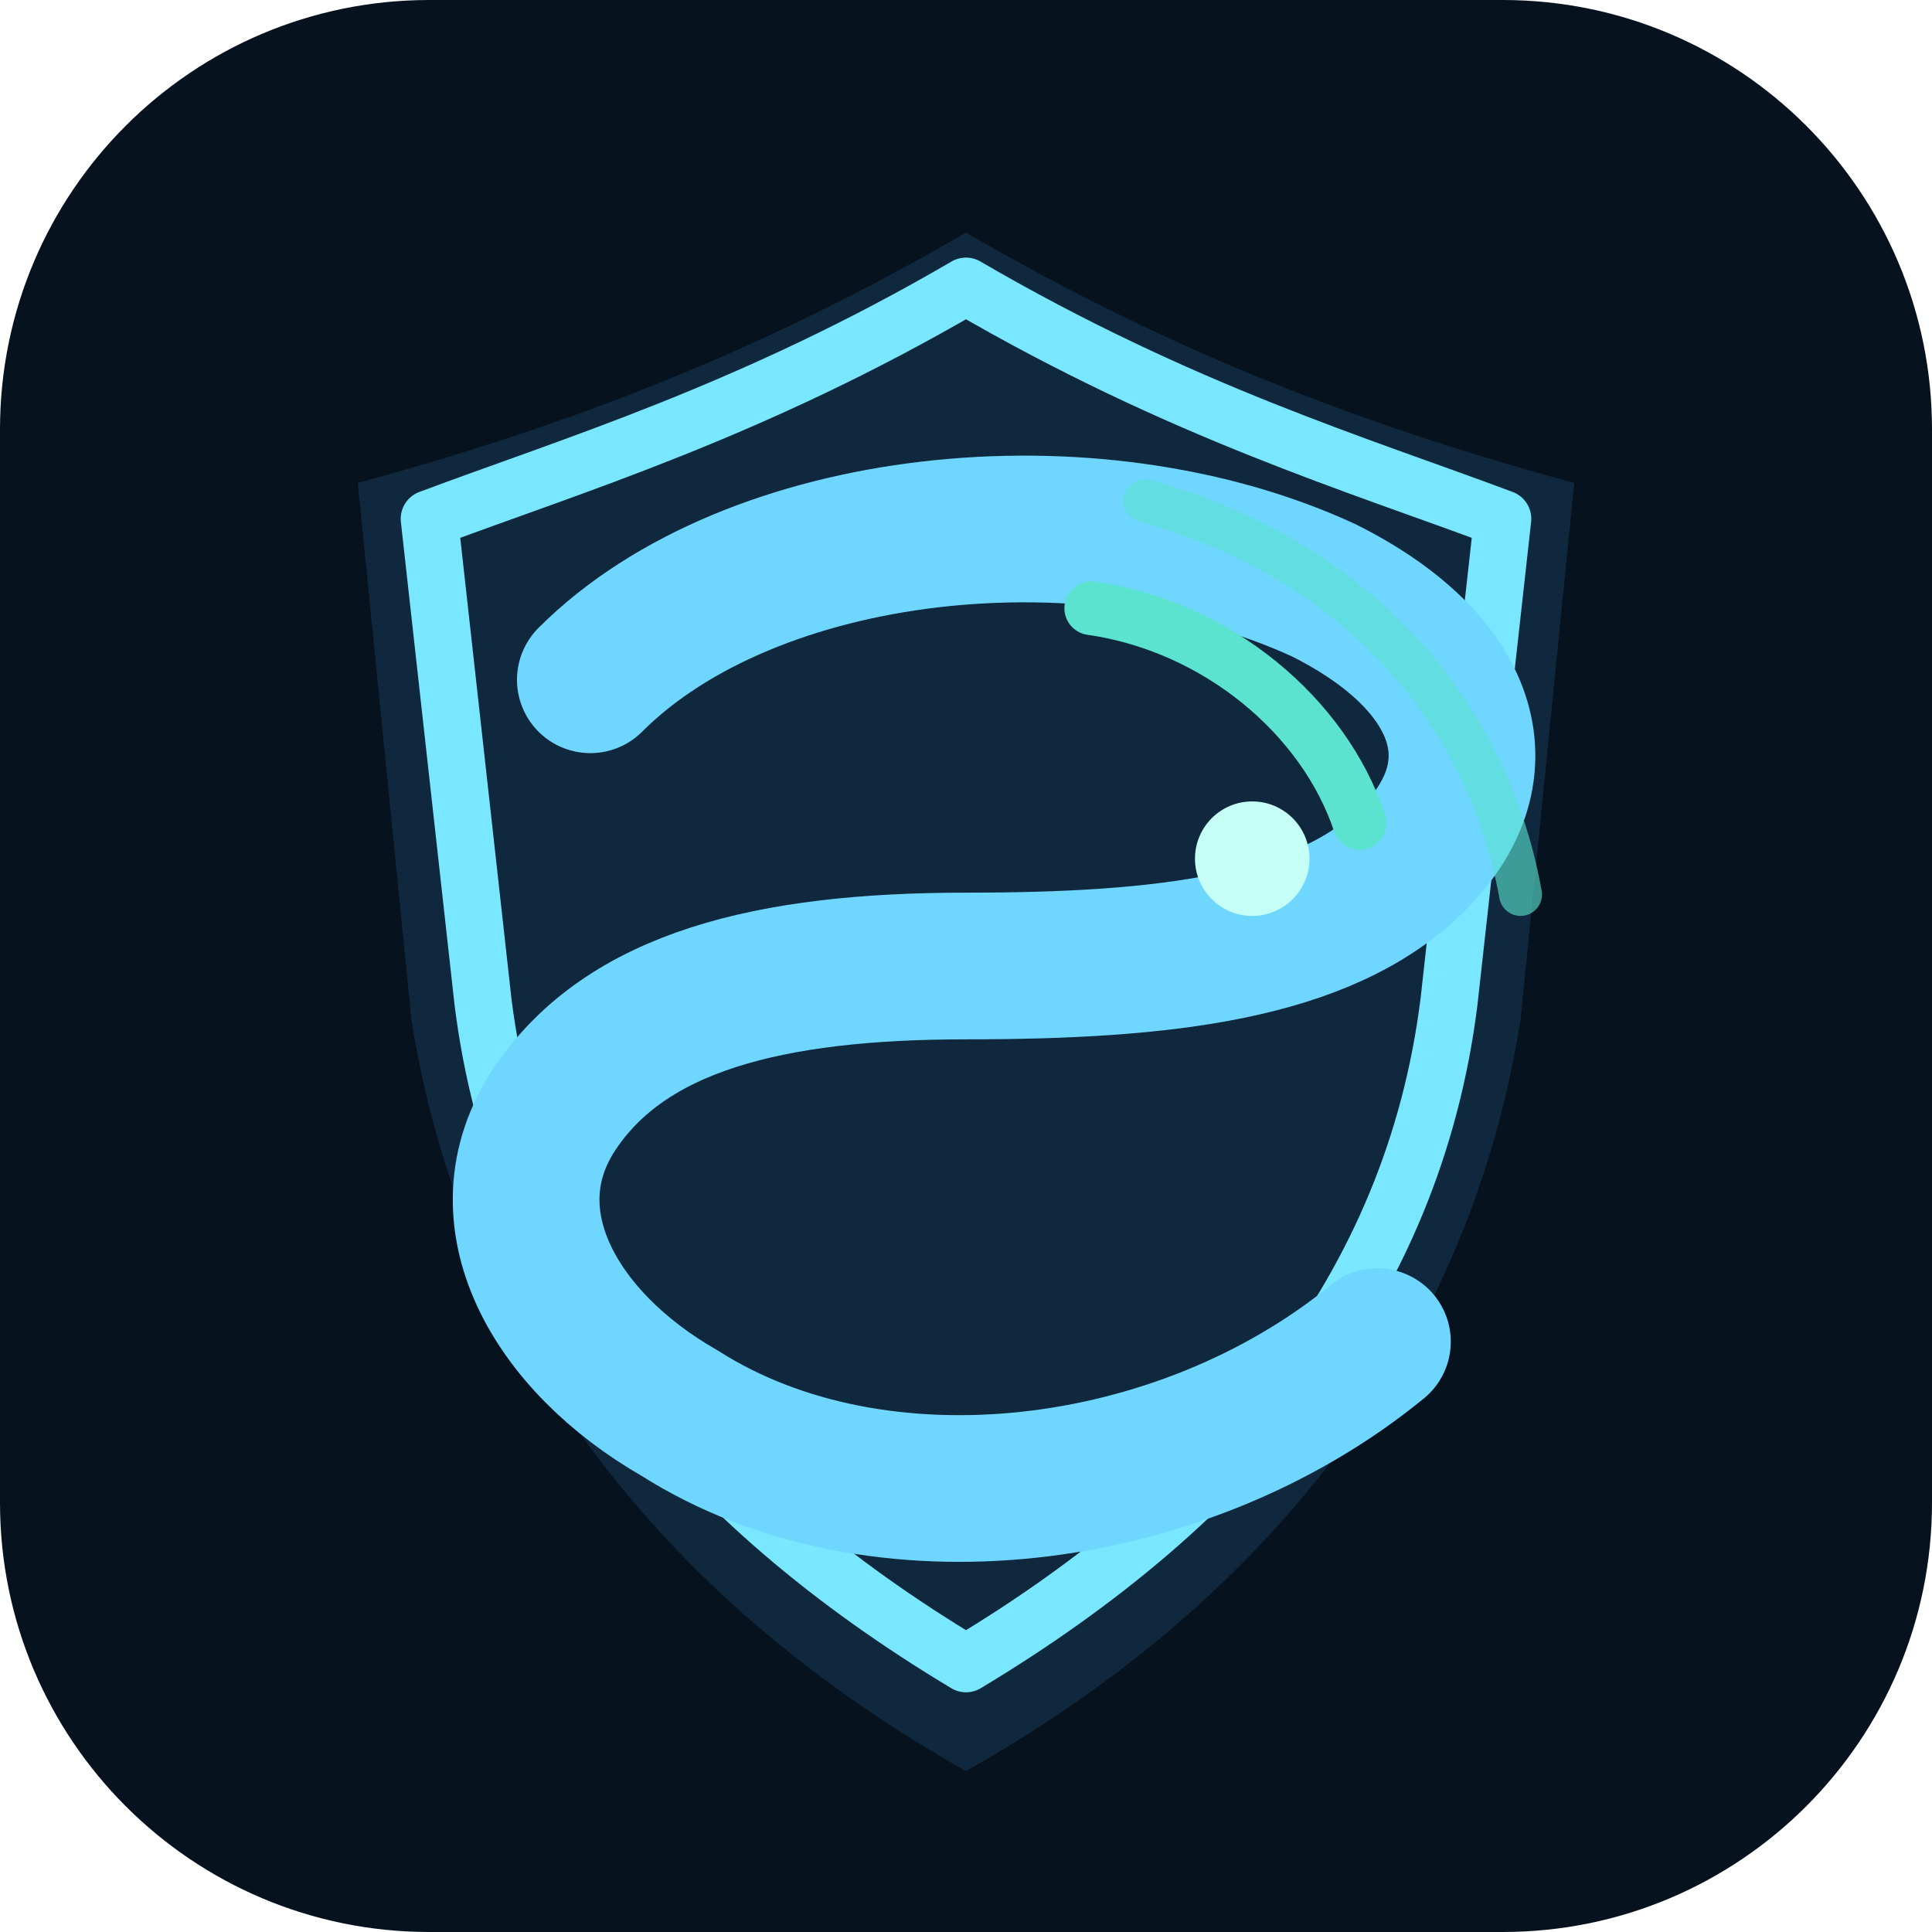
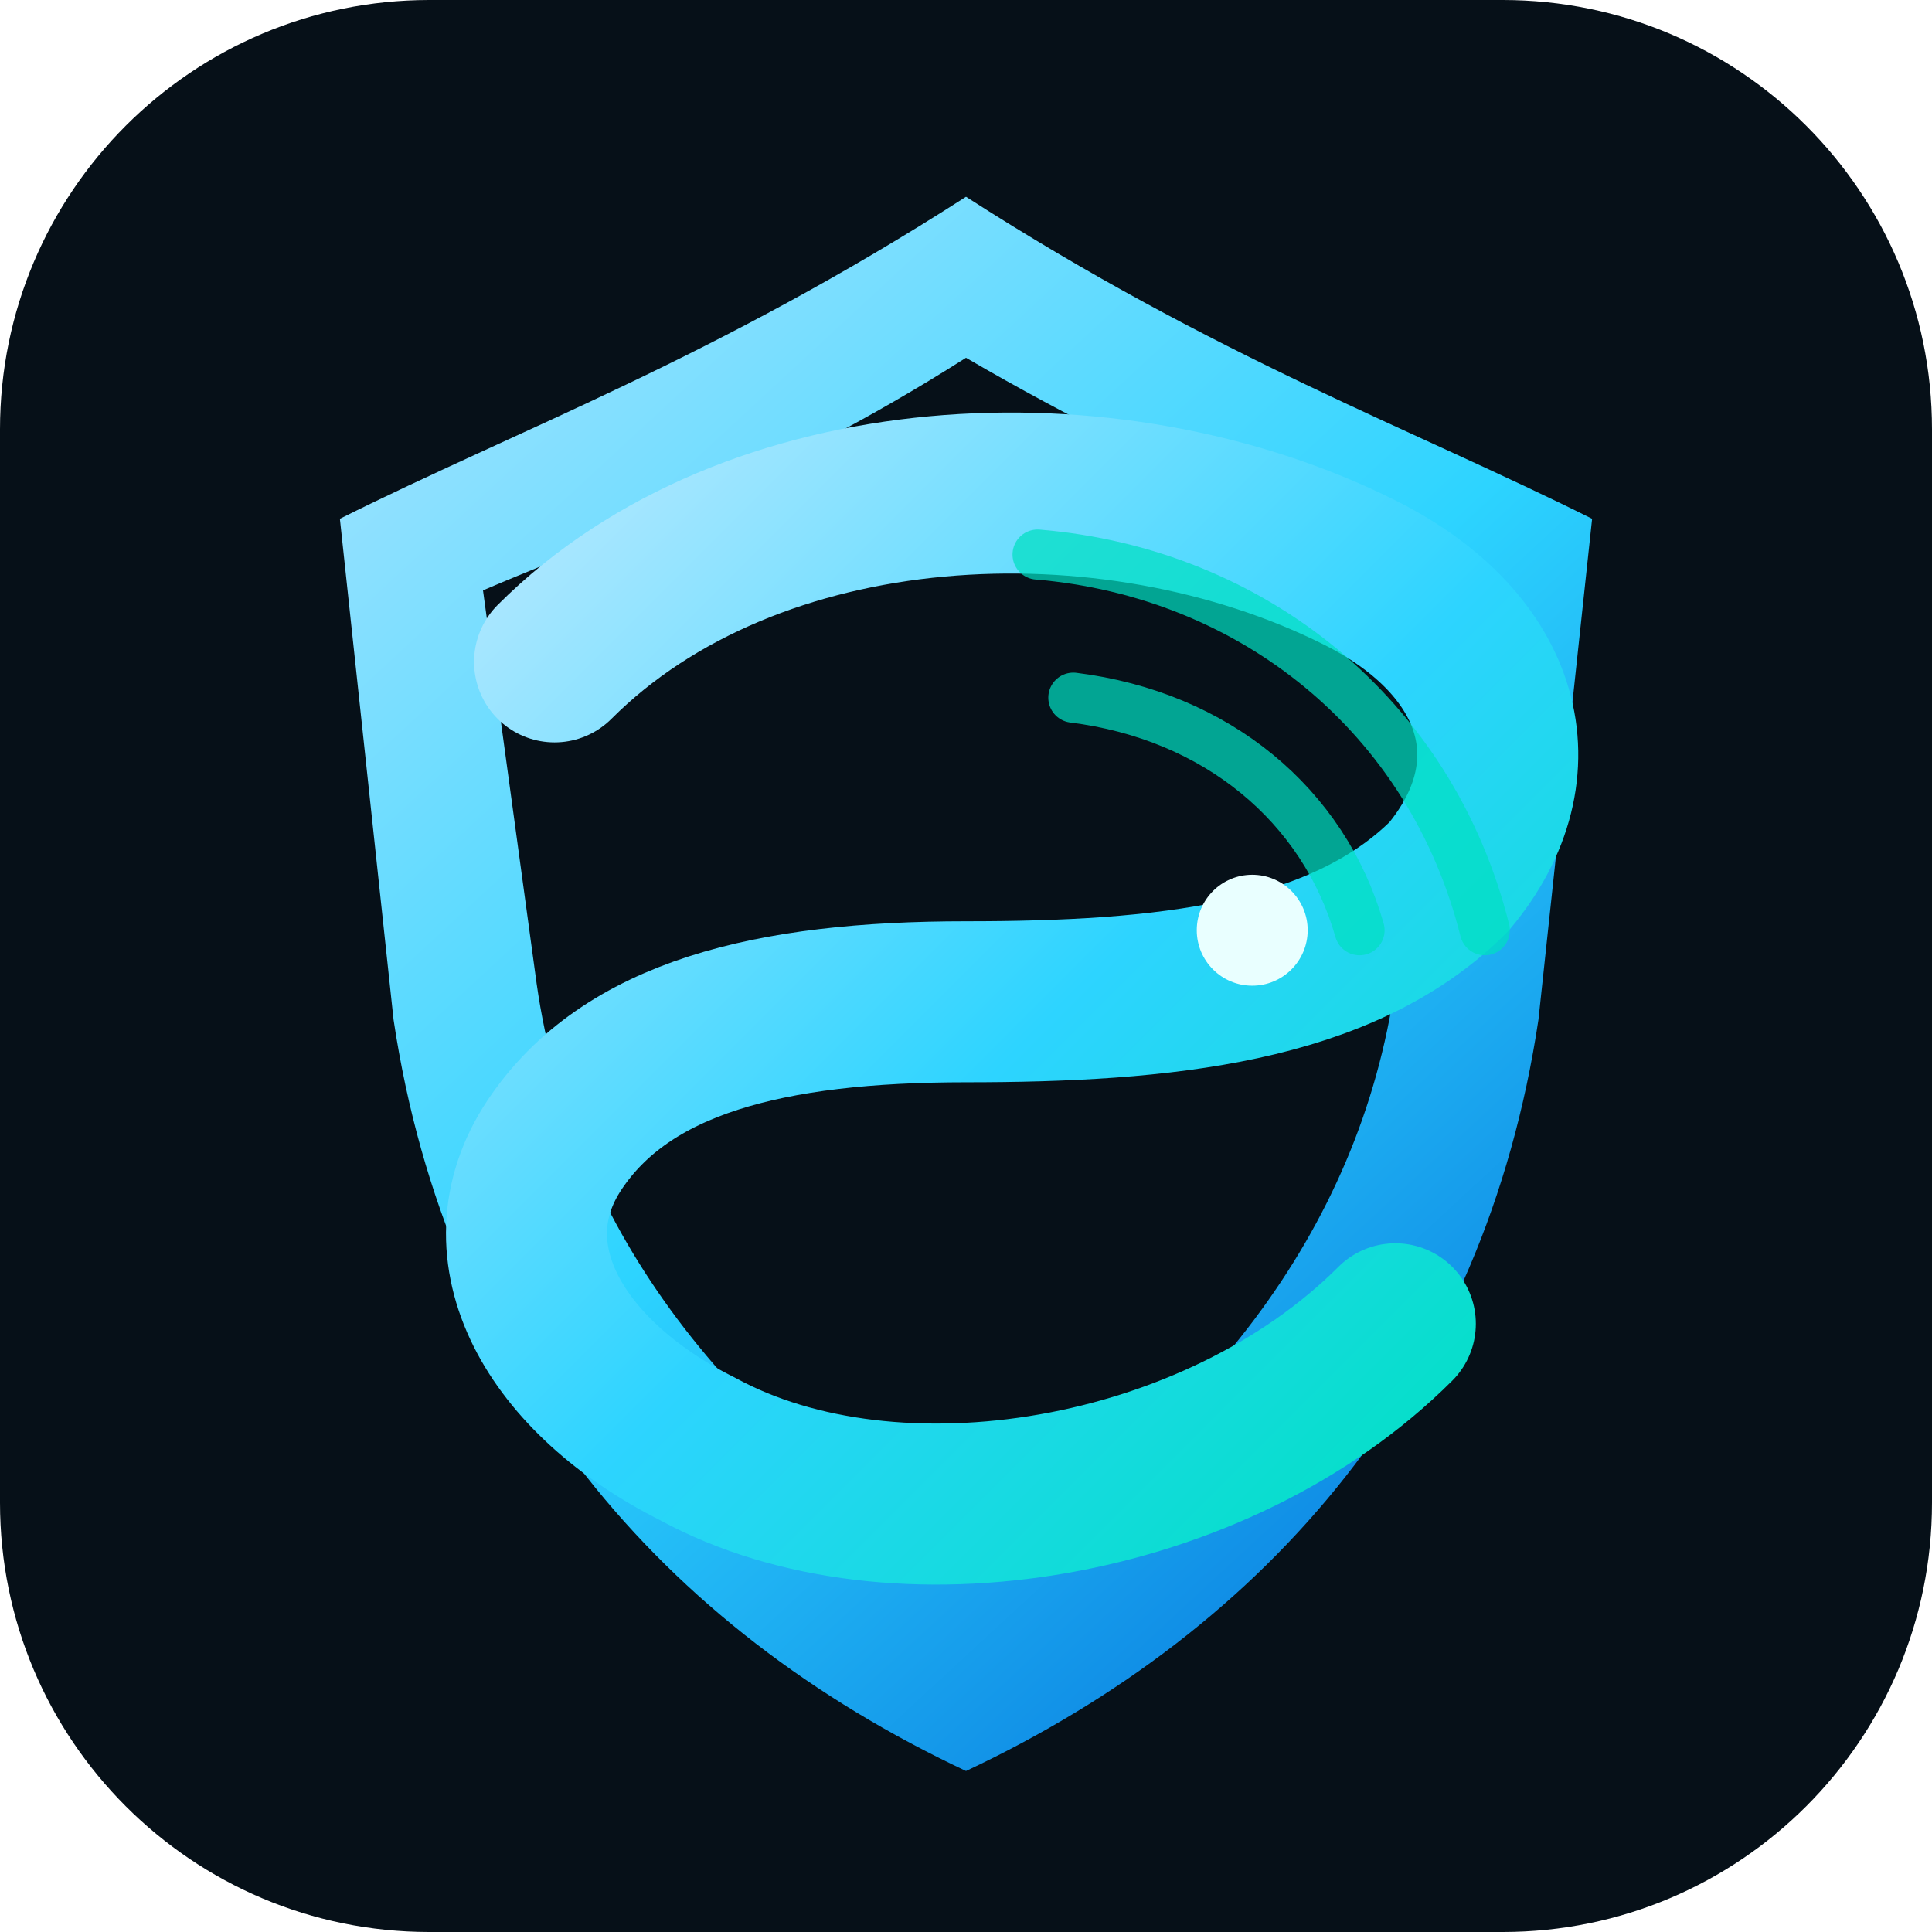
<svg xmlns="http://www.w3.org/2000/svg" viewBox="0 0 108 108">
-   <rect width="108" height="108" rx="24" fill="#07121f" />
-   <path fill="#10283d" d="M54 13C66 20 77 24 88 27L85 57C82 76 70 90 54 99C38 90 26 76 23 57L20 27C31 24 42 20 54 13Z" />
-   <path fill="none" stroke="#78e7ff" stroke-width="3.2" stroke-linejoin="round" d="M54 16C66 23 76 26 84 29L81 56C79 72 69 84 54 93C39 84 29 72 27 56L24 29C32 26 42 23 54 16Z" />
-   <path fill="none" stroke="#6fd6ff" stroke-width="8.2" stroke-linecap="round" stroke-linejoin="round" d="M33 38C42 29 61 27 74 33C82 37 84 43 79 48C74 53 65 54 54 54C43 54 35 56 31 62C27 68 31 75 38 79C49 86 66 84 77 75" />
-   <path fill="none" stroke="#5be3d0" stroke-width="3" stroke-linecap="round" d="M61 34C68 35 74 40 76 46" />
-   <path fill="none" stroke="#5be3d0" stroke-width="2.4" stroke-linecap="round" opacity=".62" d="M64 28C75 31 83 39 85 50" />
-   <circle cx="70" cy="48" r="3.2" fill="#c6fff6" />
+   <defs>
+     <linearGradient id="a" x1="18" y1="16" x2="92" y2="96" gradientUnits="userSpaceOnUse">
+       <stop stop-color="#a9e4ff" />
+       <stop offset=".48" stop-color="#2dd4ff" />
+       <stop offset="1" stop-color="#0067d8" />
+     </linearGradient>
+     <linearGradient id="b" x1="26" y1="28" x2="82" y2="84" gradientUnits="userSpaceOnUse">
+       <stop stop-color="#b9e9ff" />
+       <stop offset=".55" stop-color="#2dd4ff" />
+       <stop offset="1" stop-color="#00e0c2" />
+     </linearGradient>
+   </defs>
+   <rect width="108" height="108" rx="24" fill="#061018" />
+   <path d="M54 11C68 20 79 24 89 29L86 57C83 77 71 91 54 99C37 91 25 77 22 57L19 29C29 24 40 20 54 11Z" fill="url(#a)" />
+   <path d="M54 20C66 27 75 30 81 33L78 55C76 69 67 80 54 88C41 80 32 69 30 55L27 33C34 30 43 27 54 20Z" fill="#061018" />
+   <path d="M31 37C42 26 62 25 76 32C84 36 86 43 81 49C75 55 65 56 54 56C43 56 35 58 31 64C27 70 31 77 39 81C50 87 68 84 78 74" fill="none" stroke="url(#b)" stroke-width="9" stroke-linecap="round" stroke-linejoin="round" />
+   <path d="M58 31C70 32 80 40 83 52M60 39C68 40 74 45 76 52" fill="none" stroke="#00e0c2" stroke-opacity=".72" stroke-width="2.8" stroke-linecap="round" />
+   <circle cx="70" cy="52" r="3.1" fill="#e9ffff" />
</svg>
